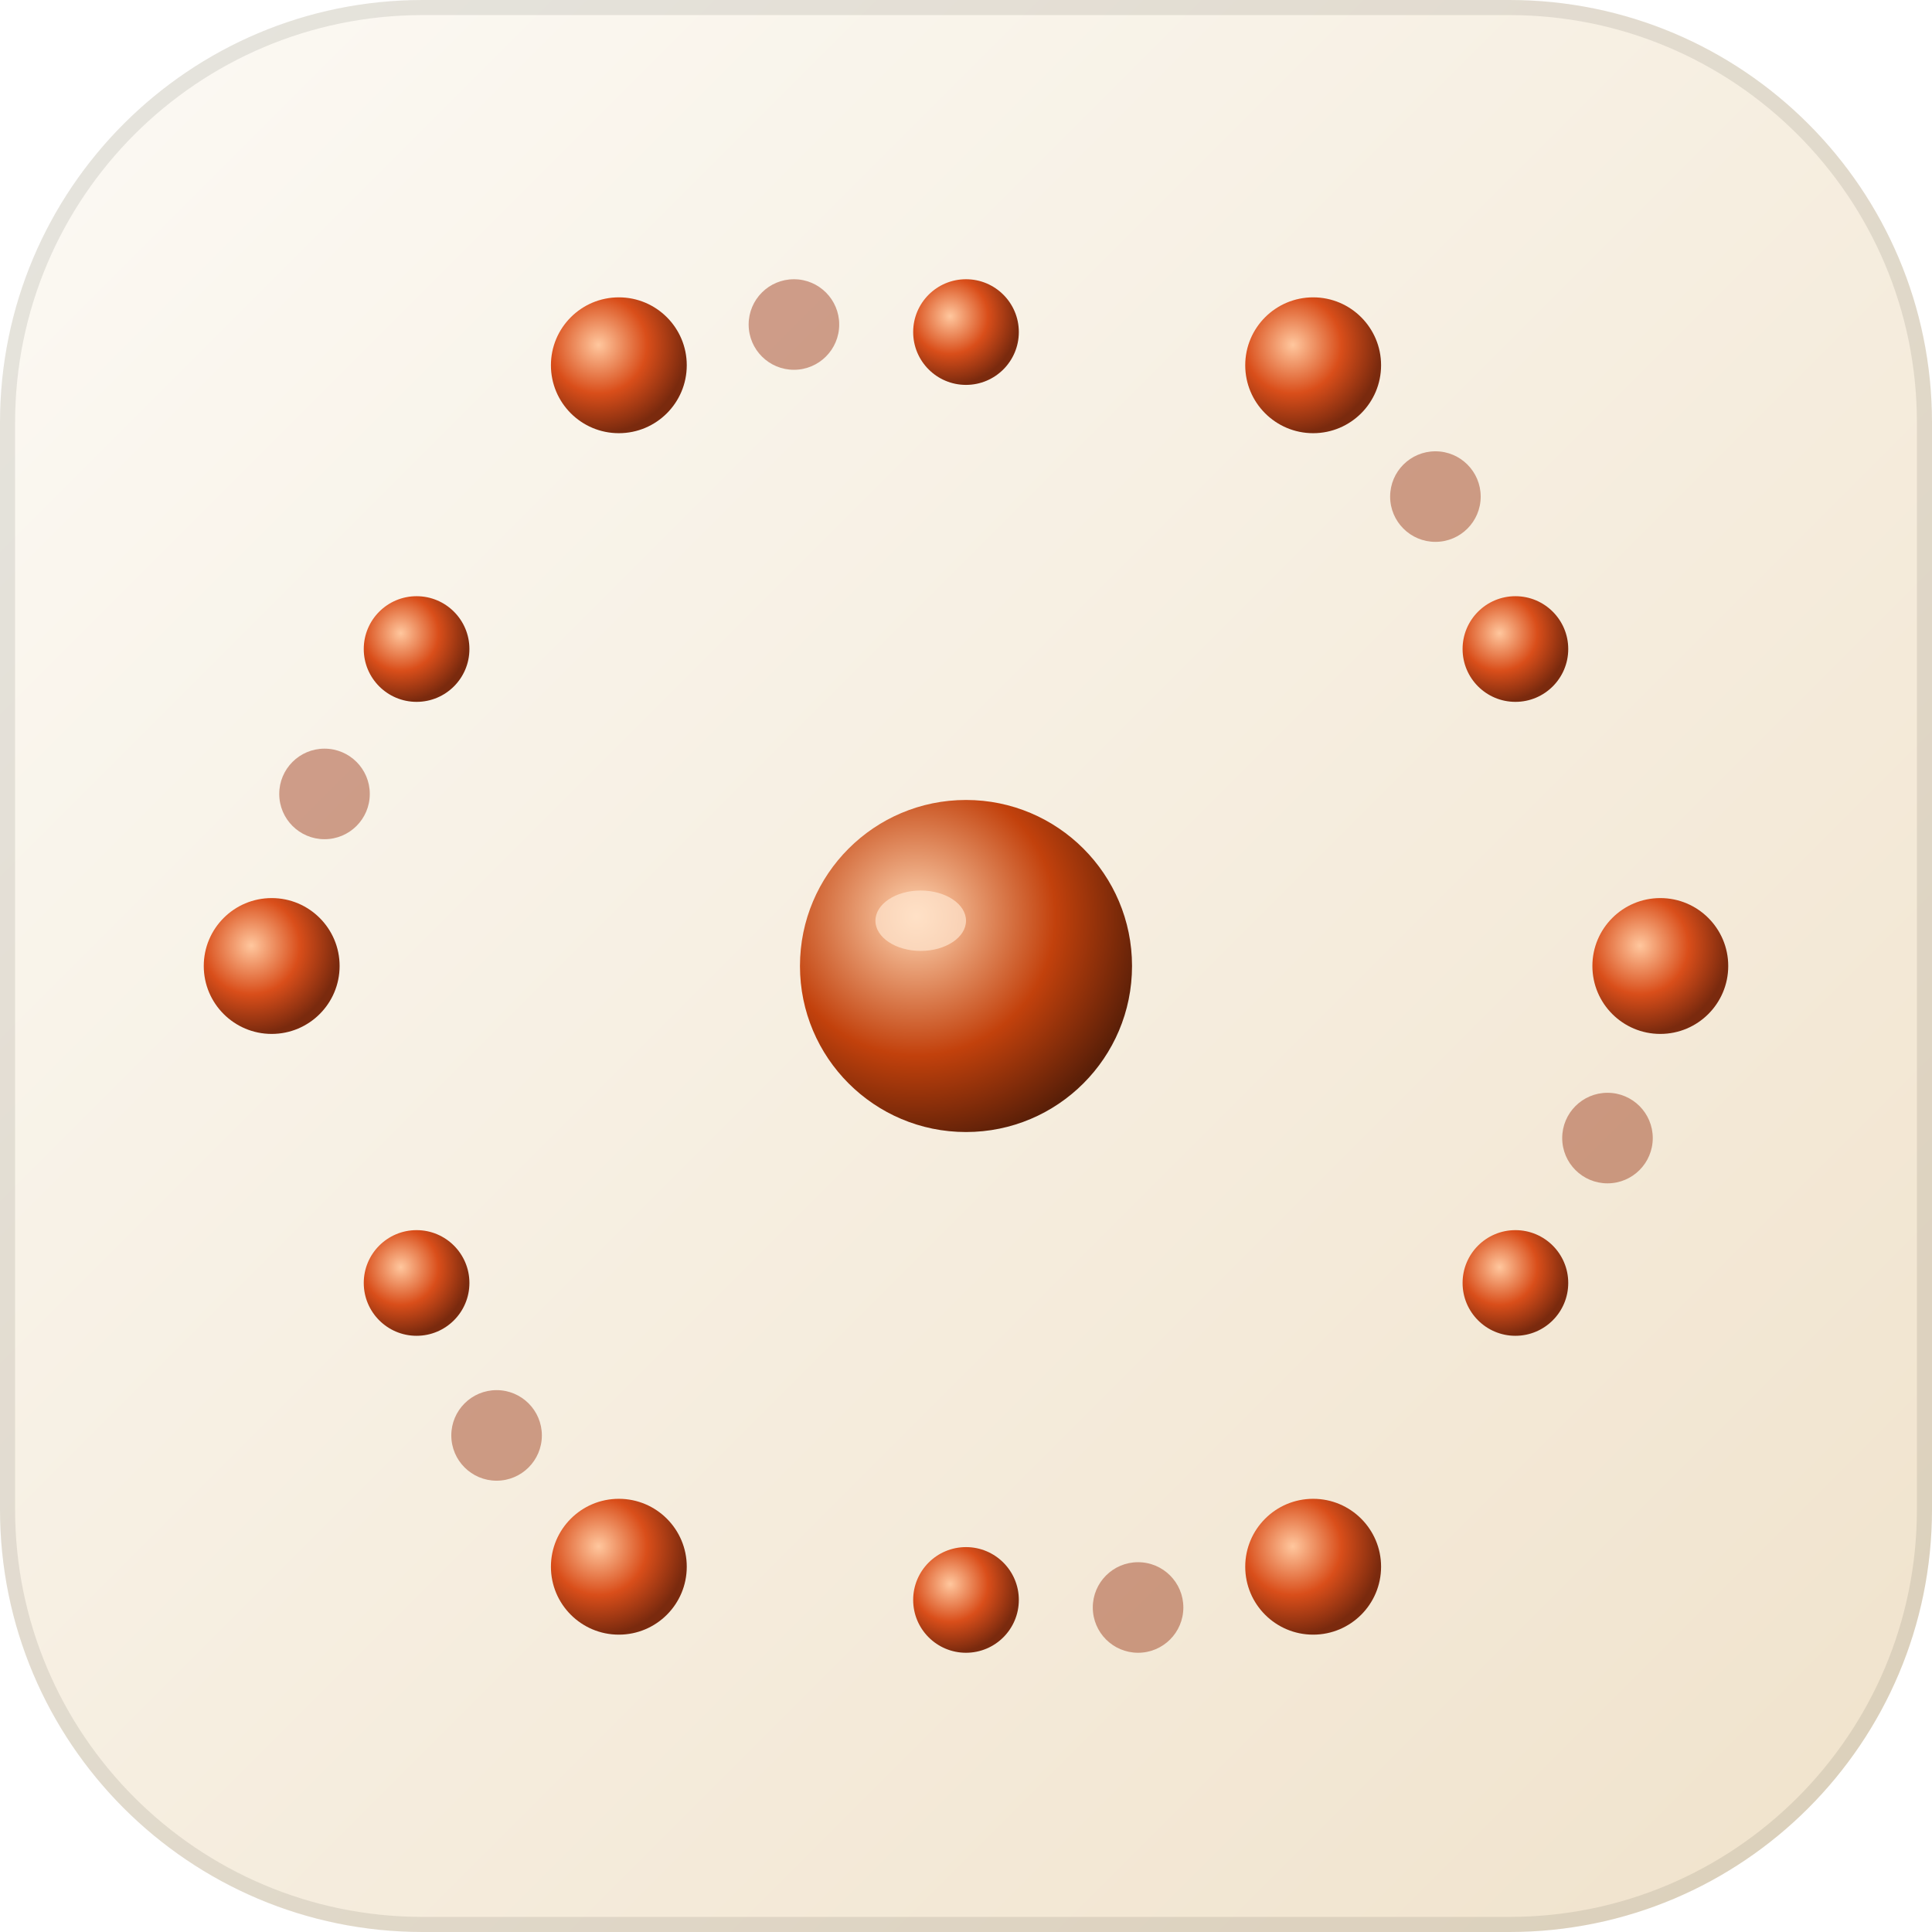
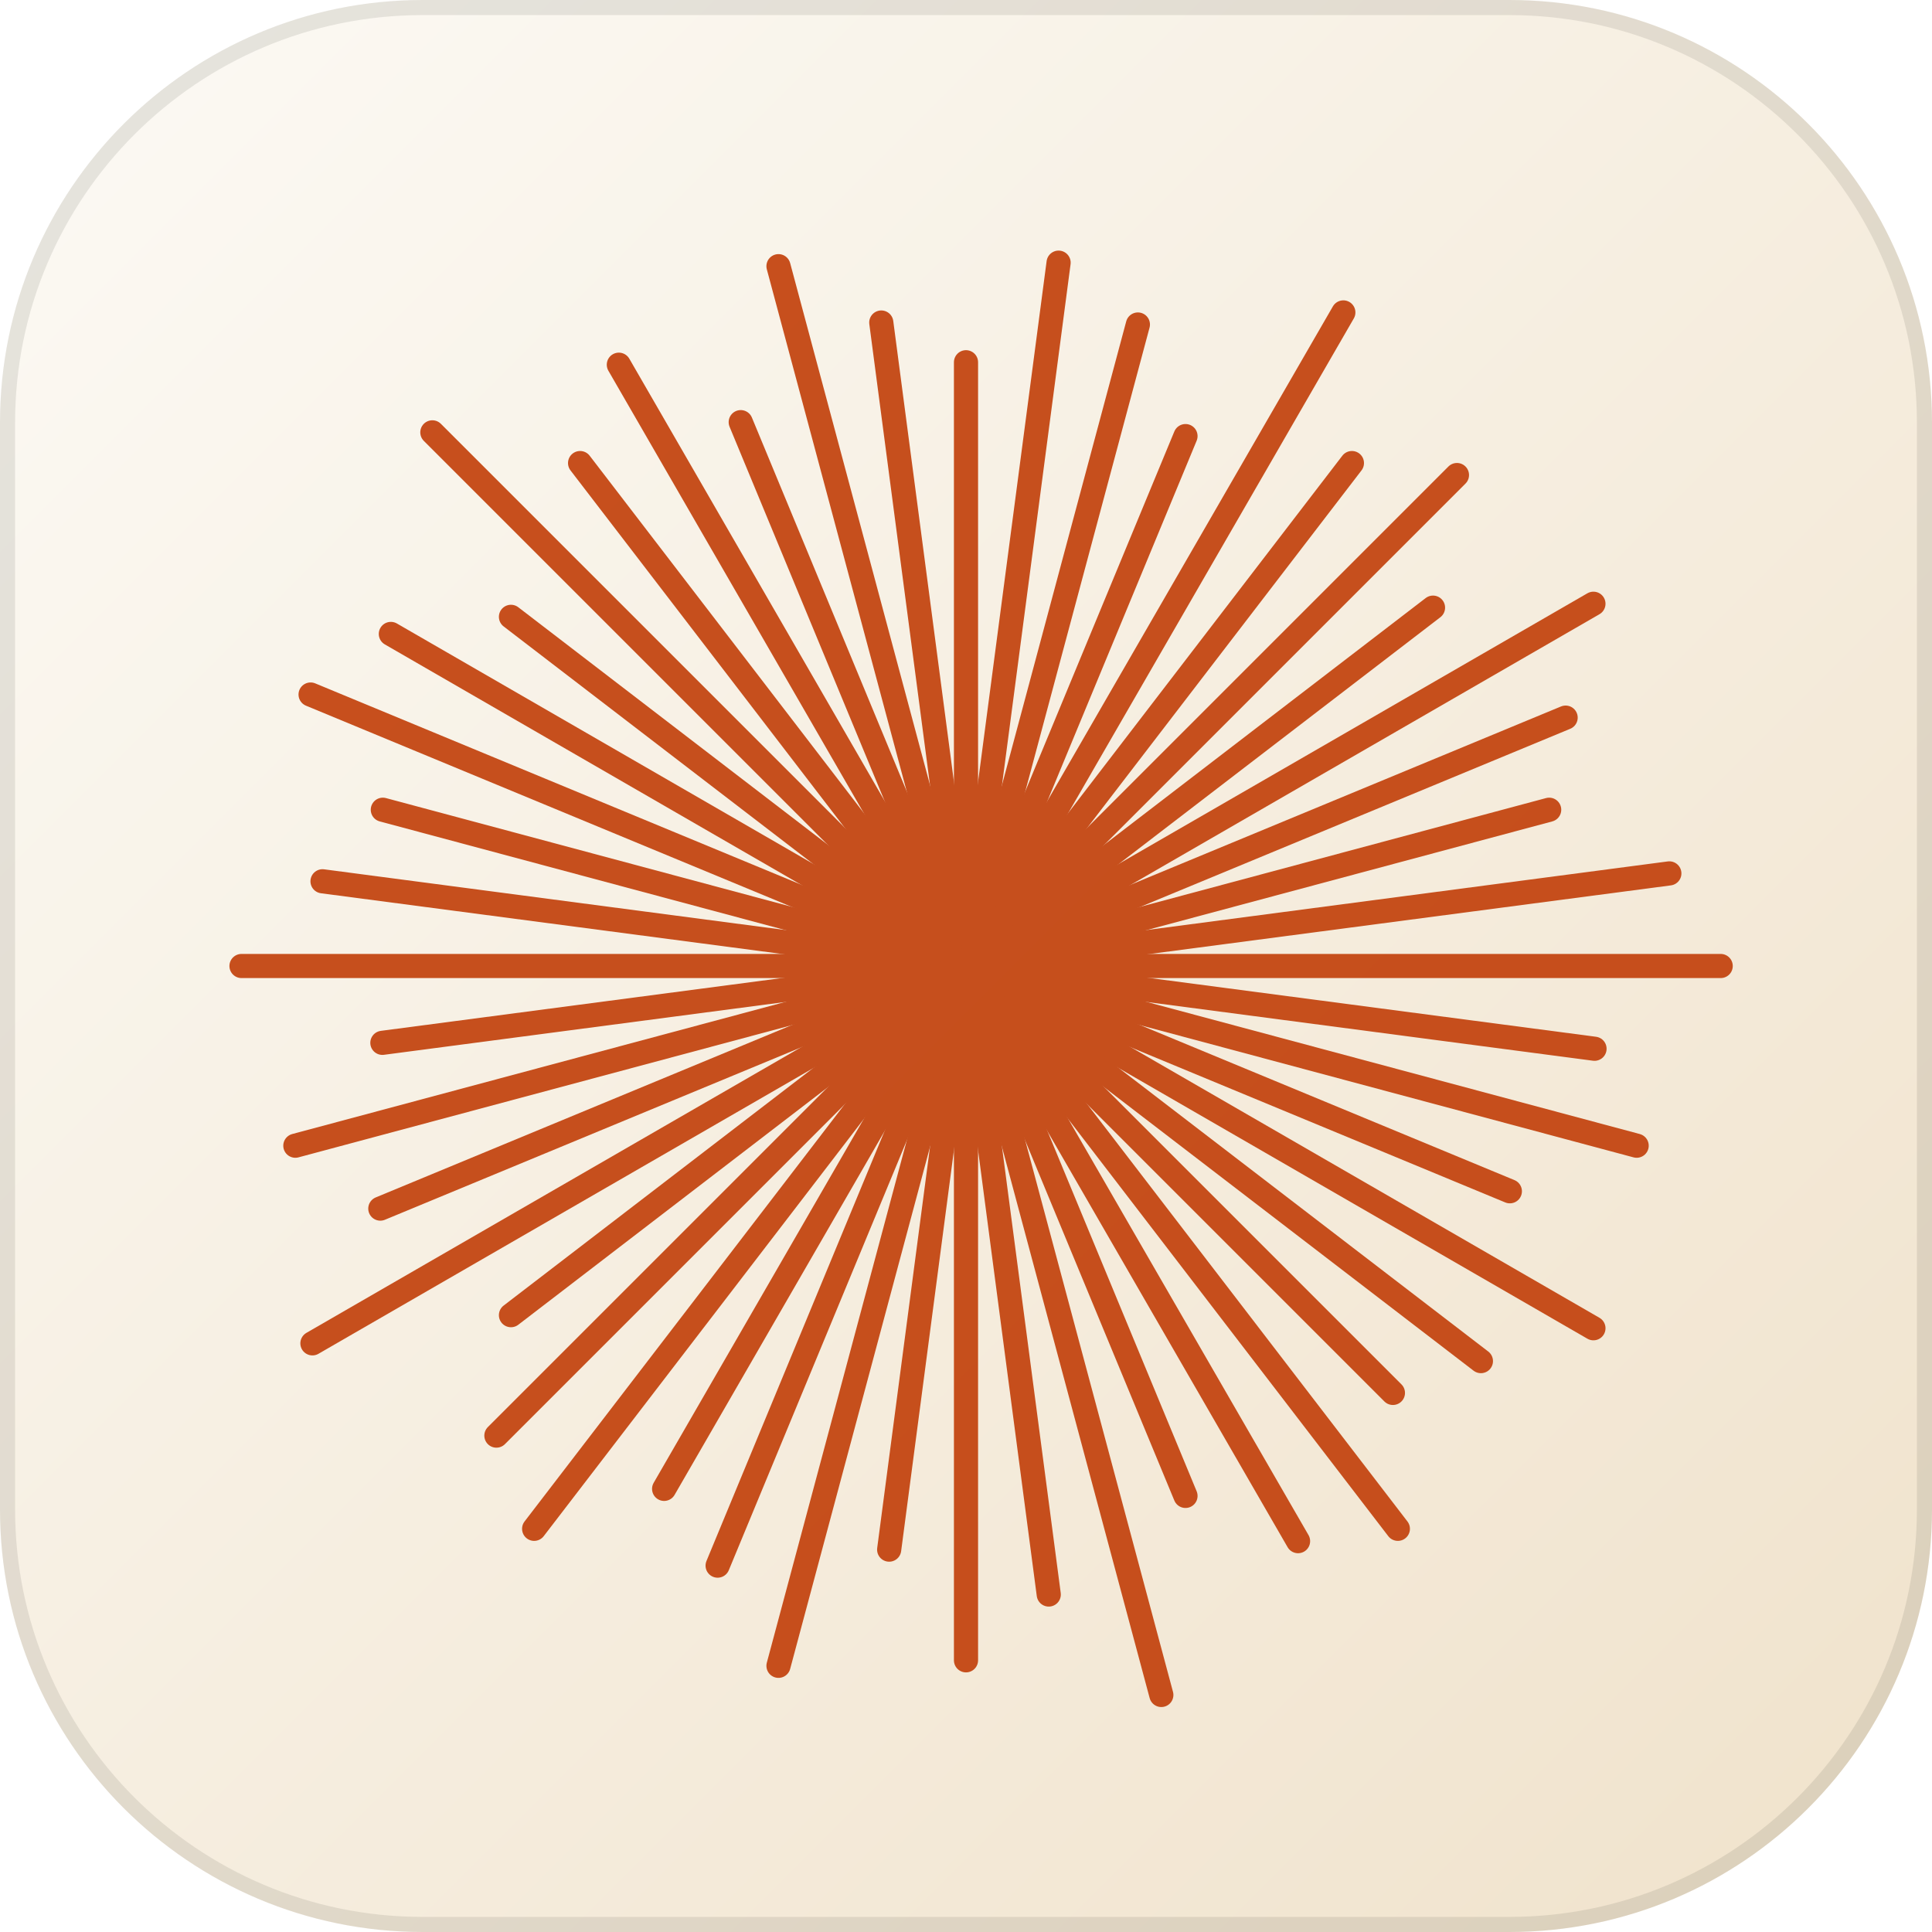
<svg xmlns="http://www.w3.org/2000/svg" viewBox="0 0 128 128" width="128" height="128">
  <defs>
    <linearGradient id="paper" x1="0%" y1="0%" x2="100%" y2="100%">
      <stop offset="0%" stop-color="#FCFAF5" />
      <stop offset="100%" stop-color="#F0E2CB" />
    </linearGradient>
-     <linearGradient id="coral" x1="0%" y1="0%" x2="100%" y2="100%">
-       <stop offset="0%" stop-color="#D74E1A" />
-       <stop offset="100%" stop-color="#9A3412" />
-     </linearGradient>
-     <radialGradient id="bead" cx="35%" cy="35%" r="65%">
-       <stop offset="0%" stop-color="#FFC79E" />
-       <stop offset="55%" stop-color="#D94E1A" />
-       <stop offset="100%" stop-color="#7A2A0E" />
-     </radialGradient>
-     <radialGradient id="core" cx="35%" cy="35%" r="70%">
-       <stop offset="0%" stop-color="#FFD7B4" />
-       <stop offset="60%" stop-color="#C2410C" />
-       <stop offset="100%" stop-color="#5A1F08" />
-     </radialGradient>
  </defs>
  <rect x="0" y="0" width="128" height="128" rx="28" ry="28" fill="url(#paper)" />
  <rect x="0.5" y="0.5" width="127" height="127" rx="27.5" ry="27.5" fill="none" stroke="rgba(31,30,27,0.10)" stroke-width="1" />
-   <g transform="translate(64 64)">
-     <g stroke="url(#coral)" stroke-linecap="round" opacity="0.45">
-       <line x1="0" y1="0" x2="44" y2="0" stroke-width="2" transform="rotate(15)" />
-       <line x1="0" y1="0" x2="44" y2="0" stroke-width="2" transform="rotate(75)" />
-       <line x1="0" y1="0" x2="44" y2="0" stroke-width="2" transform="rotate(135)" />
-       <line x1="0" y1="0" x2="44" y2="0" stroke-width="2" transform="rotate(195)" />
-       <line x1="0" y1="0" x2="44" y2="0" stroke-width="2" transform="rotate(255)" />
-       <line x1="0" y1="0" x2="44" y2="0" stroke-width="2" transform="rotate(315)" />
-     </g>
-     <g fill="#9A3412" opacity="0.45">
-       <circle cx="42.5" cy="11.4" r="3" />
-       <circle cx="11.4" cy="42.5" r="3" />
-       <circle cx="-31.1" cy="31.1" r="3" />
-       <circle cx="-42.5" cy="-11.4" r="3" />
-       <circle cx="-11.4" cy="-42.5" r="3" />
-       <circle cx="31.1" cy="-31.1" r="3" />
-     </g>
-     <g stroke="url(#coral)" stroke-linecap="round">
-       <line x1="0" y1="0" x2="46" y2="0" stroke-width="2.5" transform="rotate(0)" />
-       <line x1="0" y1="0" x2="42" y2="0" stroke-width="2.5" transform="rotate(30)" />
-       <line x1="0" y1="0" x2="46" y2="0" stroke-width="2.5" transform="rotate(60)" />
-       <line x1="0" y1="0" x2="42" y2="0" stroke-width="2.5" transform="rotate(90)" />
-       <line x1="0" y1="0" x2="46" y2="0" stroke-width="2.5" transform="rotate(120)" />
-       <line x1="0" y1="0" x2="42" y2="0" stroke-width="2.5" transform="rotate(150)" />
-       <line x1="0" y1="0" x2="46" y2="0" stroke-width="2.5" transform="rotate(180)" />
-       <line x1="0" y1="0" x2="42" y2="0" stroke-width="2.5" transform="rotate(210)" />
-       <line x1="0" y1="0" x2="46" y2="0" stroke-width="2.5" transform="rotate(240)" />
-       <line x1="0" y1="0" x2="42" y2="0" stroke-width="2.5" transform="rotate(270)" />
-       <line x1="0" y1="0" x2="46" y2="0" stroke-width="2.5" transform="rotate(300)" />
-       <line x1="0" y1="0" x2="42" y2="0" stroke-width="2.5" transform="rotate(330)" />
-     </g>
-     <circle cx="46" cy="0" r="4.5" fill="url(#bead)" />
-     <circle cx="36.4" cy="21" r="3.5" fill="url(#bead)" />
-     <circle cx="23" cy="39.8" r="4.5" fill="url(#bead)" />
-     <circle cx="0" cy="42" r="3.5" fill="url(#bead)" />
-     <circle cx="-23" cy="39.8" r="4.5" fill="url(#bead)" />
-     <circle cx="-36.4" cy="21" r="3.5" fill="url(#bead)" />
-     <circle cx="-46" cy="0" r="4.5" fill="url(#bead)" />
-     <circle cx="-36.4" cy="-21" r="3.5" fill="url(#bead)" />
-     <circle cx="-23" cy="-39.8" r="4.5" fill="url(#bead)" />
-     <circle cx="0" cy="-42" r="3.5" fill="url(#bead)" />
-     <circle cx="23" cy="-39.8" r="4.5" fill="url(#bead)" />
-     <circle cx="36.4" cy="-21" r="3.5" fill="url(#bead)" />
-     <circle r="11" fill="url(#core)" />
-     <ellipse cx="-3" cy="-3" rx="3" ry="2" fill="#FFE6CF" opacity="0.7" />
+   <g transform="translate(64 64)" stroke="#C2410C" stroke-width="1.6" stroke-linecap="round" opacity="0.92">
+     <line x1="0" y1="0" x2="50.0" y2="0" transform="rotate(0)" />
+     <line x1="0" y1="0" x2="42.0" y2="0" transform="rotate(7.5)" />
+     <line x1="0" y1="0" x2="46.0" y2="0" transform="rotate(15)" />
+     <line x1="0" y1="0" x2="39.0" y2="0" transform="rotate(22.5)" />
+     <line x1="0" y1="0" x2="48.0" y2="0" transform="rotate(30)" />
+     <line x1="0" y1="0" x2="43.0" y2="0" transform="rotate(37.5)" />
+     <line x1="0" y1="0" x2="40.0" y2="0" transform="rotate(45)" />
+     <line x1="0" y1="0" x2="47.0" y2="0" transform="rotate(52.5)" />
+     <line x1="0" y1="0" x2="44.0" y2="0" transform="rotate(60)" />
+     <line x1="0" y1="0" x2="38.0" y2="0" transform="rotate(67.5)" />
+     <line x1="0" y1="0" x2="50.0" y2="0" transform="rotate(75)" />
+     <line x1="0" y1="0" x2="42.0" y2="0" transform="rotate(82.5)" />
+     <line x1="0" y1="0" x2="46.0" y2="0" transform="rotate(90)" />
+     <line x1="0" y1="0" x2="39.0" y2="0" transform="rotate(97.5)" />
+     <line x1="0" y1="0" x2="48.0" y2="0" transform="rotate(105)" />
+     <line x1="0" y1="0" x2="43.0" y2="0" transform="rotate(112.5)" />
+     <line x1="0" y1="0" x2="40.0" y2="0" transform="rotate(120)" />
+     <line x1="0" y1="0" x2="47.0" y2="0" transform="rotate(127.5)" />
+     <line x1="0" y1="0" x2="44.0" y2="0" transform="rotate(135)" />
+     <line x1="0" y1="0" x2="38.0" y2="0" transform="rotate(142.5)" />
+     <line x1="0" y1="0" x2="50.0" y2="0" transform="rotate(150)" />
+     <line x1="0" y1="0" x2="42.0" y2="0" transform="rotate(157.5)" />
+     <line x1="0" y1="0" x2="46.0" y2="0" transform="rotate(165)" />
+     <line x1="0" y1="0" x2="39.0" y2="0" transform="rotate(172.5)" />
+     <line x1="0" y1="0" x2="48.0" y2="0" transform="rotate(180)" />
+     <line x1="0" y1="0" x2="43.0" y2="0" transform="rotate(187.5)" />
+     <line x1="0" y1="0" x2="40.0" y2="0" transform="rotate(195)" />
+     <line x1="0" y1="0" x2="47.0" y2="0" transform="rotate(202.5)" />
+     <line x1="0" y1="0" x2="44.0" y2="0" transform="rotate(210)" />
+     <line x1="0" y1="0" x2="38.0" y2="0" transform="rotate(217.5)" />
+     <line x1="0" y1="0" x2="50.0" y2="0" transform="rotate(225)" />
+     <line x1="0" y1="0" x2="42.0" y2="0" transform="rotate(232.5)" />
+     <line x1="0" y1="0" x2="46.0" y2="0" transform="rotate(240)" />
+     <line x1="0" y1="0" x2="39.0" y2="0" transform="rotate(247.5)" />
+     <line x1="0" y1="0" x2="48.0" y2="0" transform="rotate(255)" />
+     <line x1="0" y1="0" x2="43.0" y2="0" transform="rotate(262.5)" />
+     <line x1="0" y1="0" x2="40.0" y2="0" transform="rotate(270)" />
+     <line x1="0" y1="0" x2="47.0" y2="0" transform="rotate(277.5)" />
+     <line x1="0" y1="0" x2="44.0" y2="0" transform="rotate(285)" />
+     <line x1="0" y1="0" x2="38.0" y2="0" transform="rotate(292.5)" />
+     <line x1="0" y1="0" x2="50.0" y2="0" transform="rotate(300)" />
+     <line x1="0" y1="0" x2="42.0" y2="0" transform="rotate(307.5)" />
+     <line x1="0" y1="0" x2="46.0" y2="0" transform="rotate(315)" />
+     <line x1="0" y1="0" x2="39.0" y2="0" transform="rotate(322.5)" />
+     <line x1="0" y1="0" x2="48.0" y2="0" transform="rotate(330)" />
+     <line x1="0" y1="0" x2="43.0" y2="0" transform="rotate(337.5)" />
+     <line x1="0" y1="0" x2="40.0" y2="0" transform="rotate(345)" />
+     <line x1="0" y1="0" x2="47.0" y2="0" transform="rotate(352.5)" />
  </g>
</svg>
